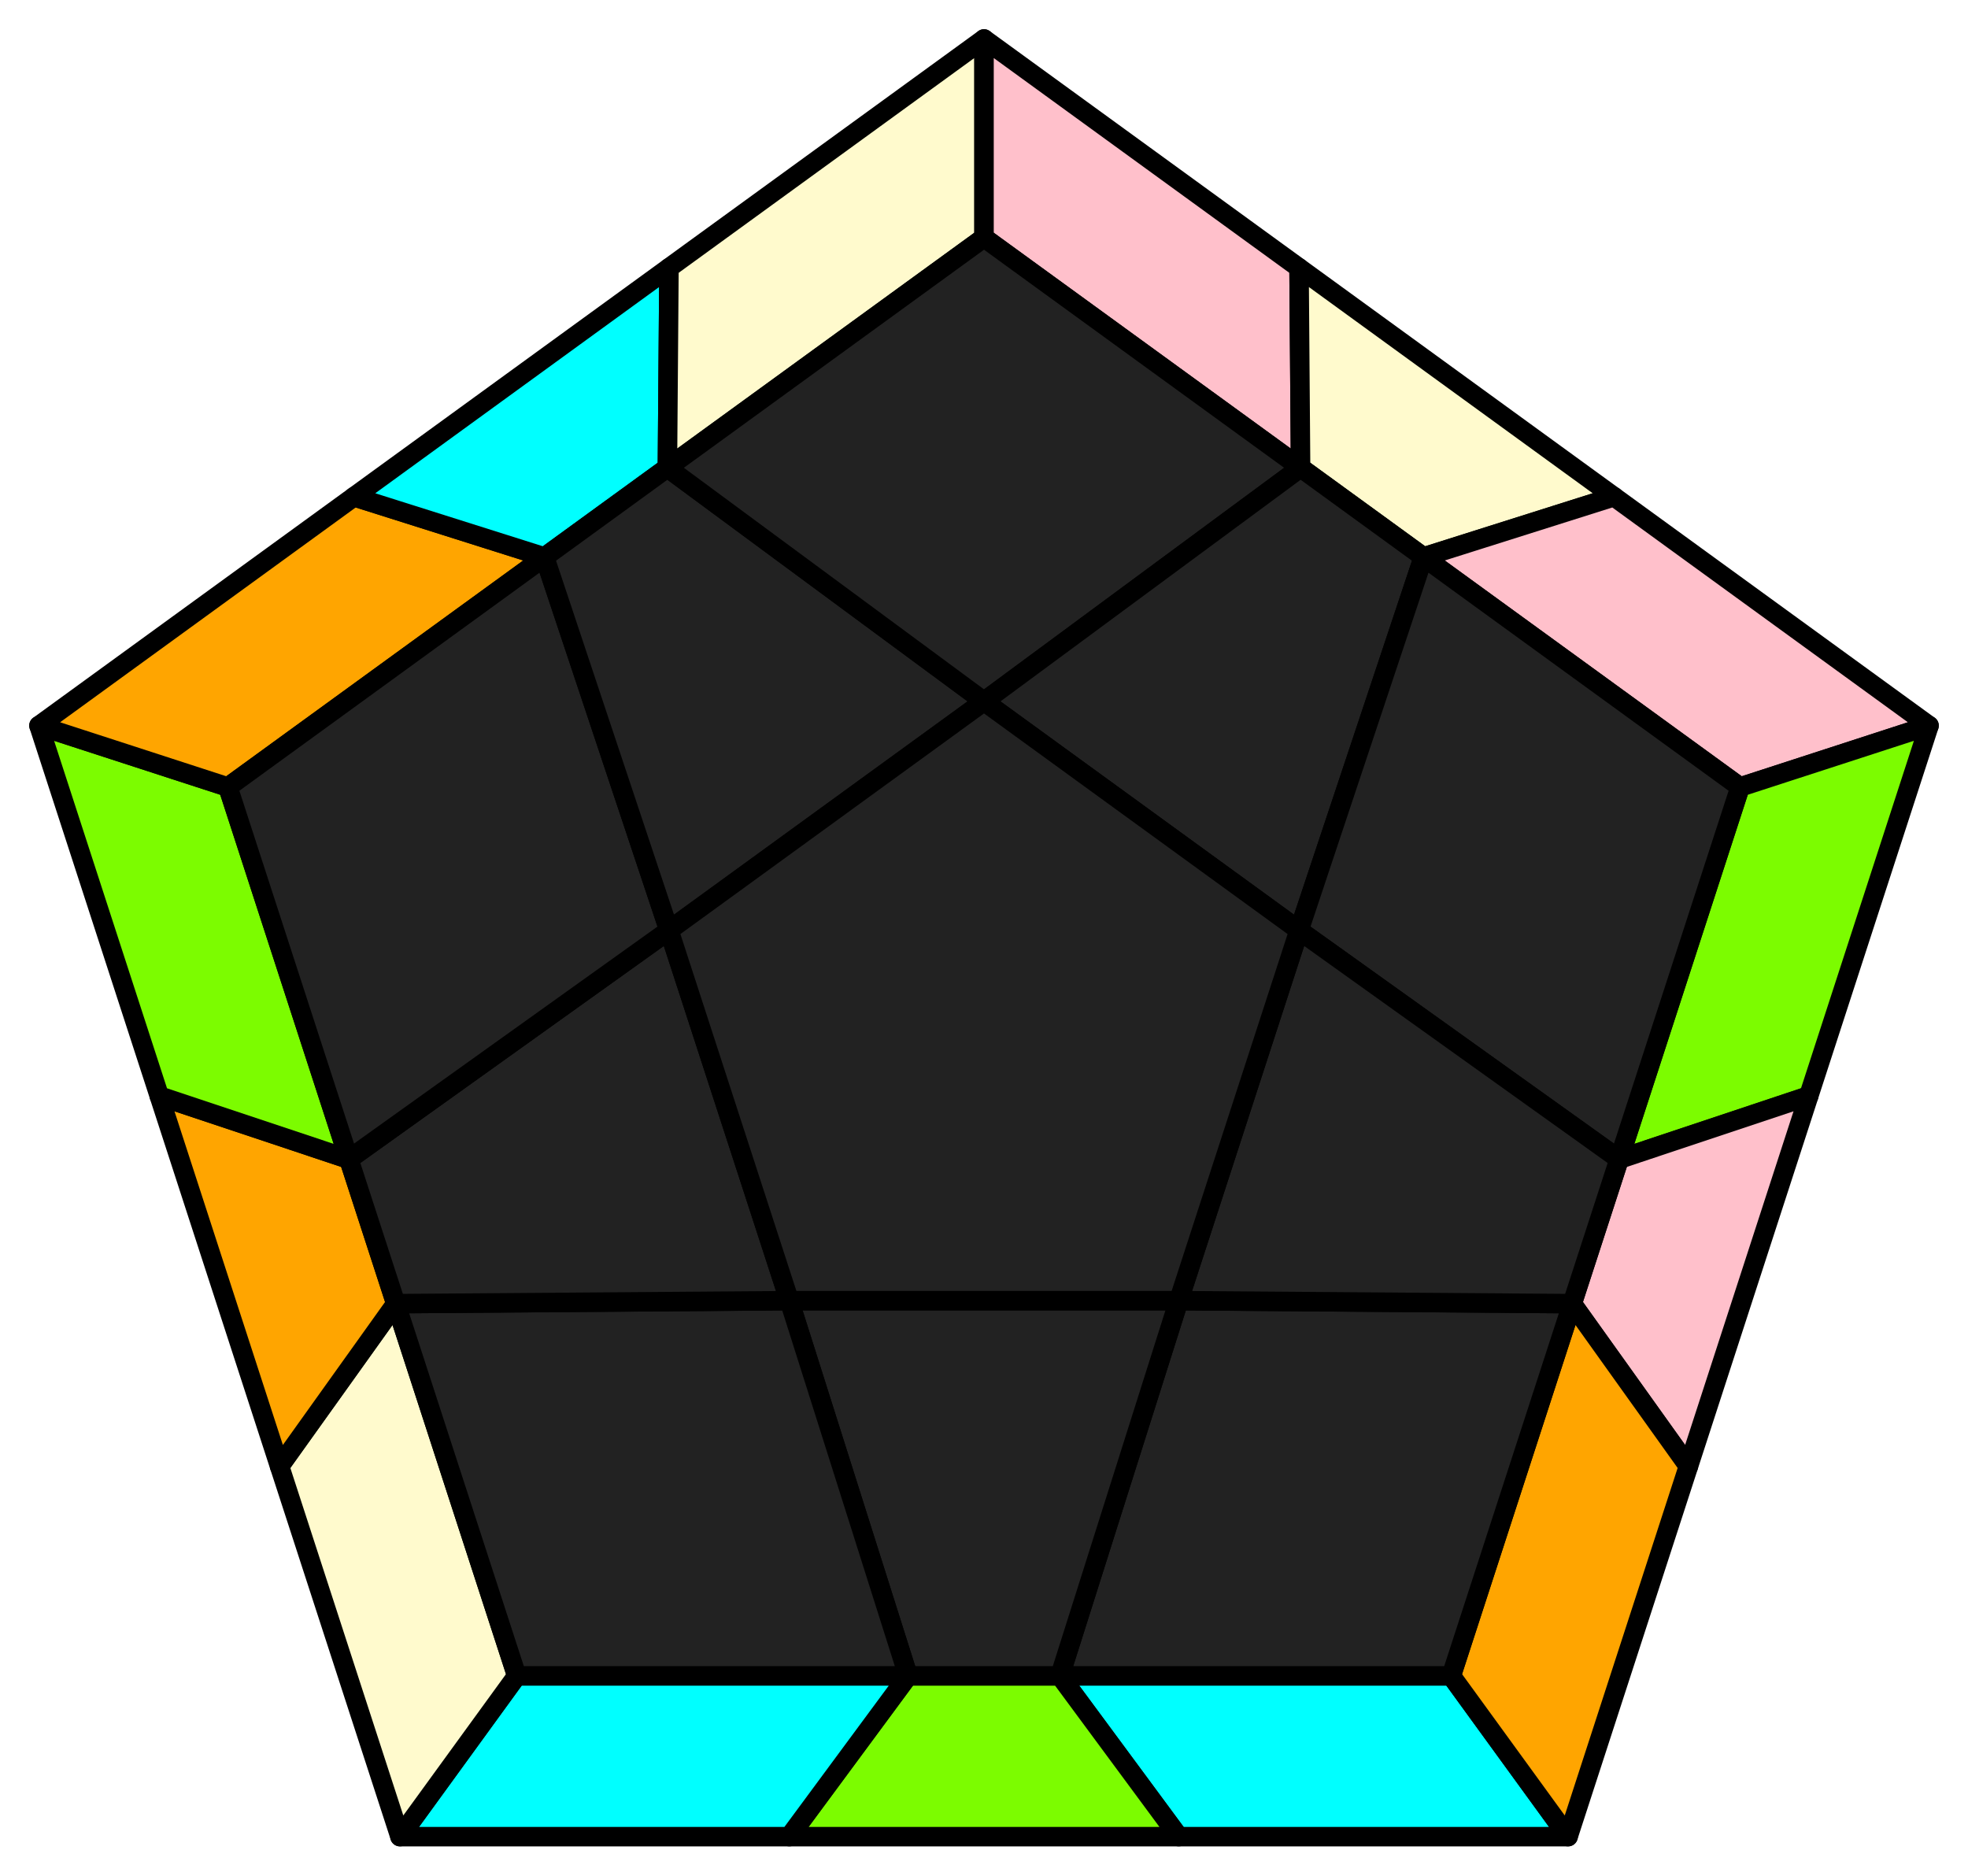
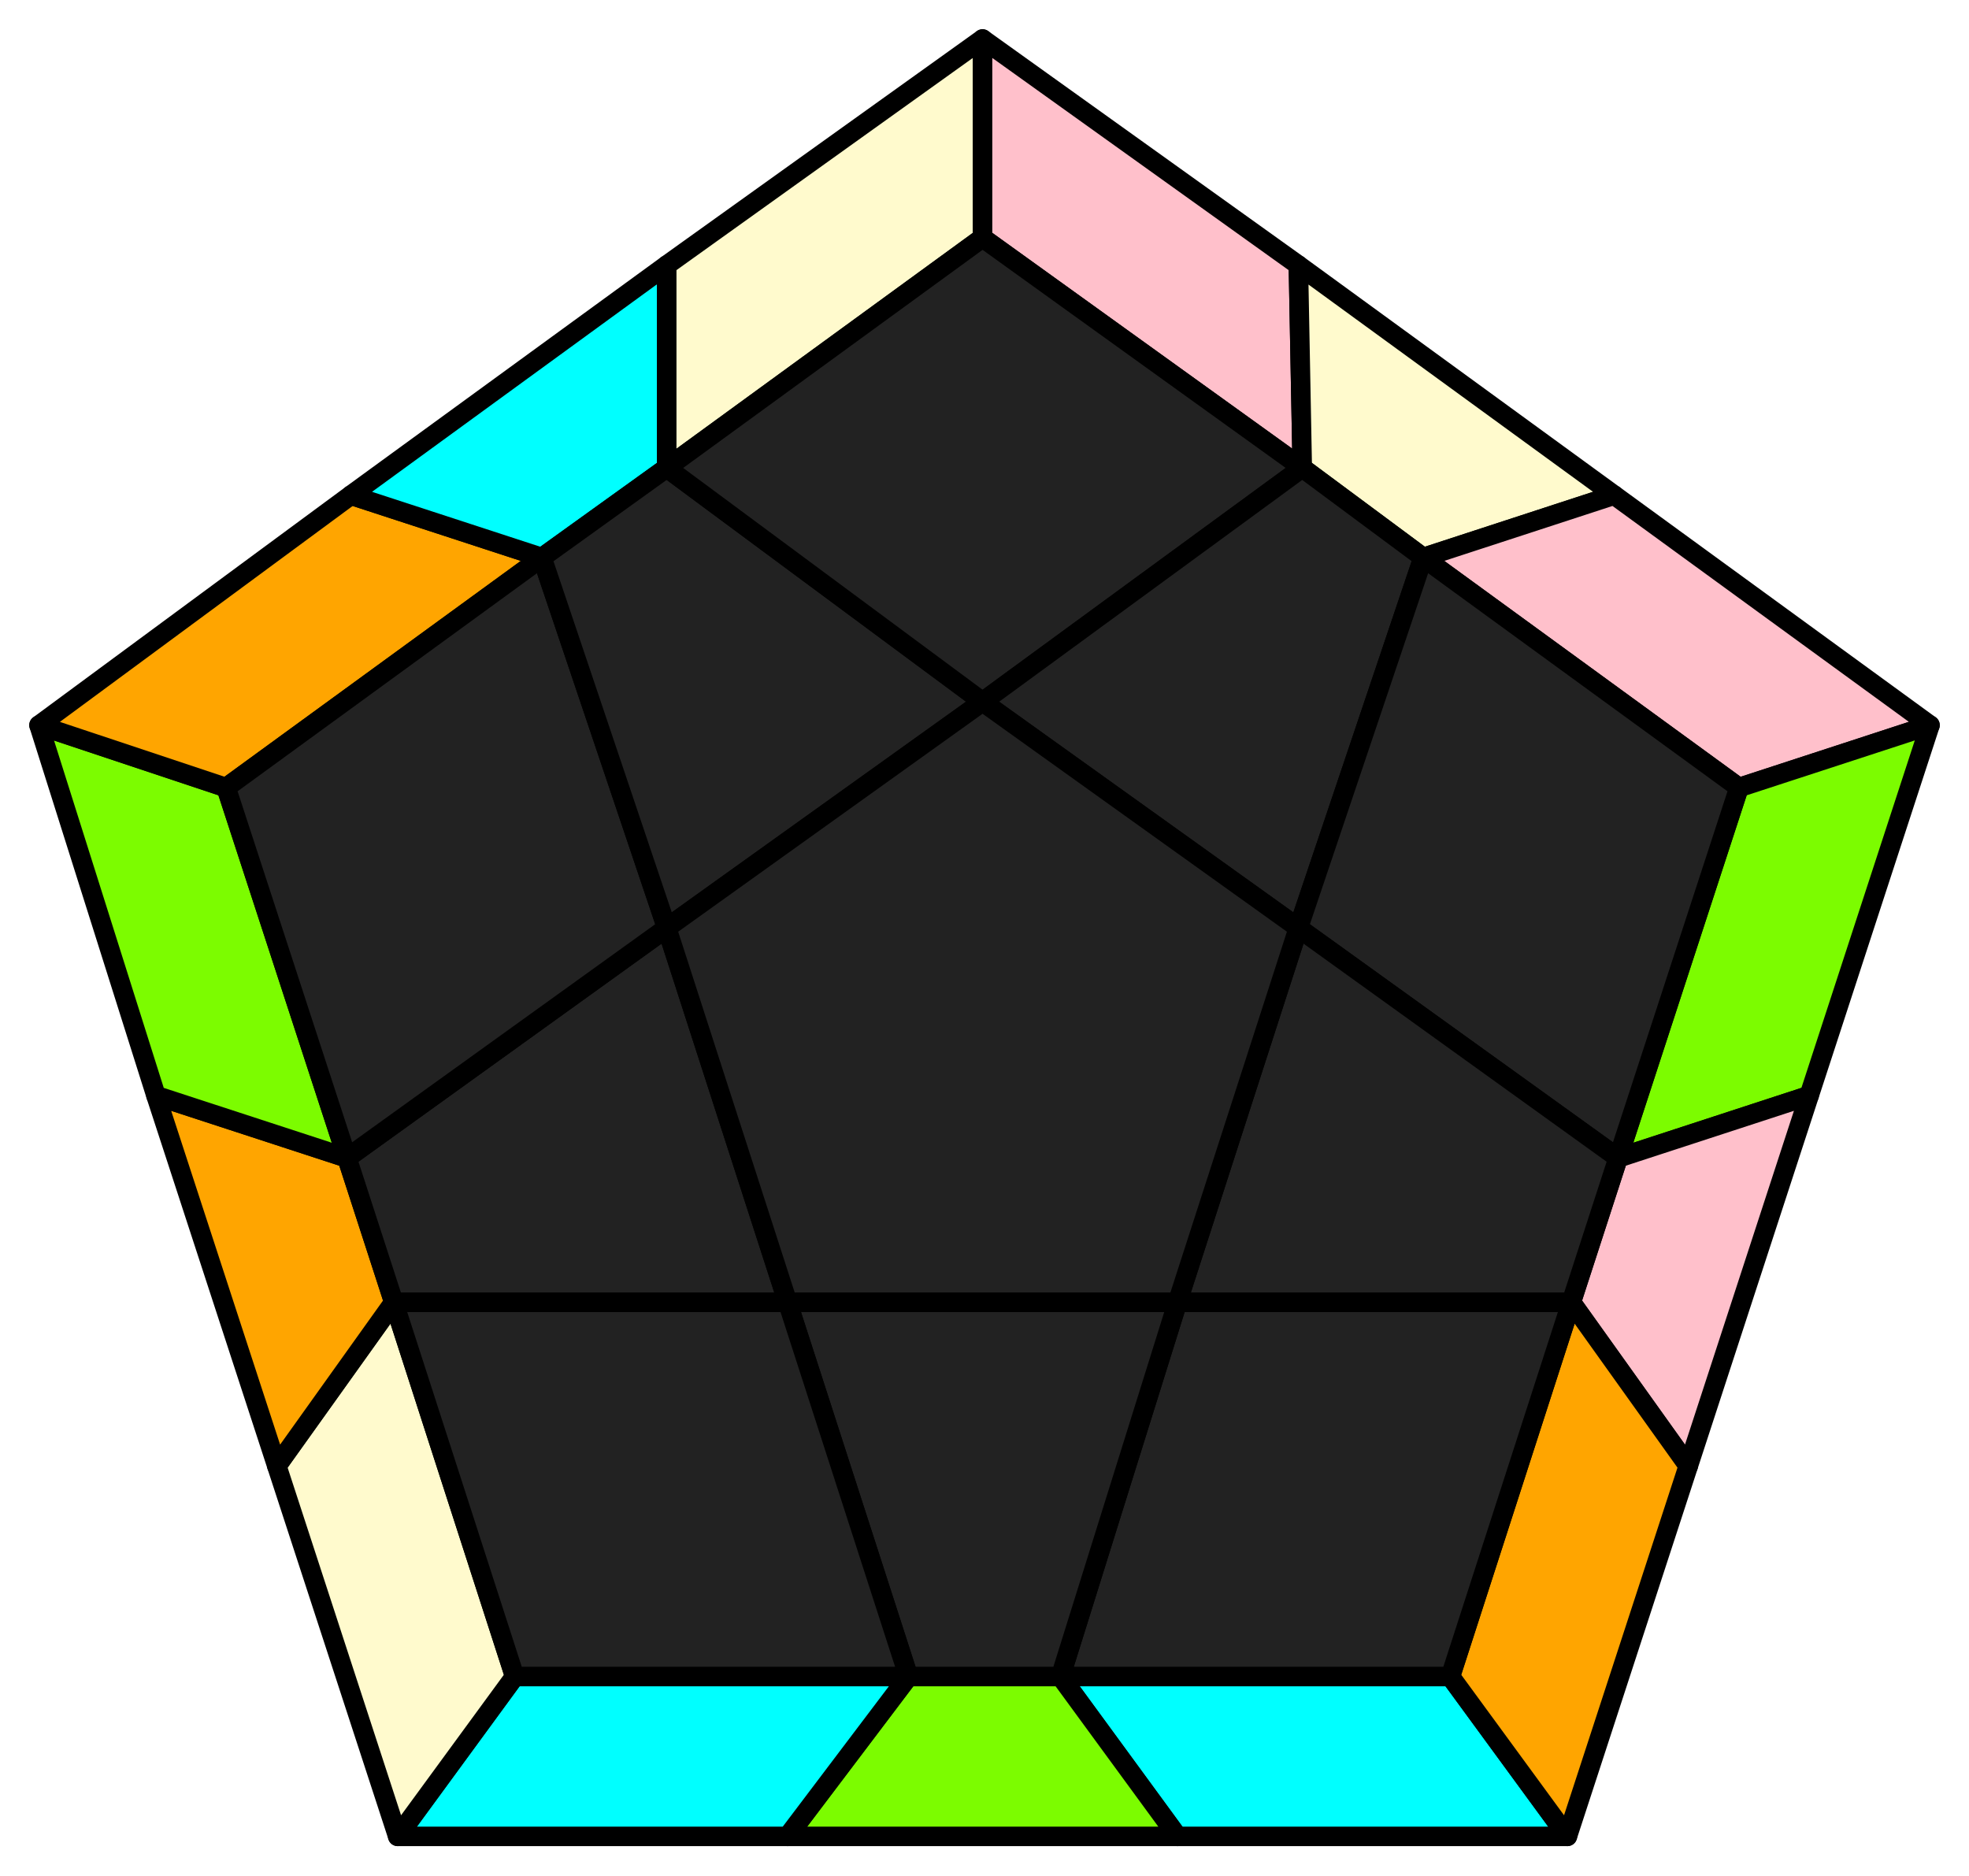
- <svg xmlns="http://www.w3.org/2000/svg" width="50.541" height="48.165">
-   <polygon stroke="black" stroke-width="0.5" points="40.271 47.165 30.271 47.165 27.221 43.036 37.271 43.036" stroke-linejoin="round" fill="#00ffff" />
-   <polygon stroke="black" stroke-width="0.5" points="30.271 47.165 20.271 47.165 23.321 43.036 27.221 43.036" stroke-linejoin="round" fill="#7cfc00" />
-   <polygon stroke="black" stroke-width="0.5" points="20.271 47.165 10.271 47.165 13.271 43.036 23.321 43.036" stroke-linejoin="round" fill="#00ffff" />
-   <polygon stroke="black" stroke-width="0.5" points="10.271 47.165 7.18 37.655 10.165 33.478 13.271 43.036" stroke-linejoin="round" fill="#fffacd" />
-   <polygon stroke="black" stroke-width="0.5" points="7.18 37.655 4.09 28.144 8.96 29.769 10.165 33.478" stroke-linejoin="round" fill="#ffa500" />
-   <polygon stroke="black" stroke-width="0.5" points="4.09 28.144 1.0 18.634 5.854 20.211 8.96 29.769" stroke-linejoin="round" fill="#7cfc00" />
-   <polygon stroke="black" stroke-width="0.5" points="1.0 18.634 9.09 12.756 13.985 14.304 5.854 20.211" stroke-linejoin="round" fill="#ffa500" />
-   <polygon stroke="black" stroke-width="0.5" points="9.09 12.756 17.18 6.878 17.14 12.011 13.985 14.304" stroke-linejoin="round" fill="#00ffff" />
-   <polygon stroke="black" stroke-width="0.5" points="17.18 6.878 25.271 1.0 25.271 6.104 17.14 12.011" stroke-linejoin="round" fill="#fffacd" />
-   <polygon stroke="black" stroke-width="0.5" points="25.271 1.0 33.361 6.878 33.401 12.011 25.271 6.104" stroke-linejoin="round" fill="#ffc0cb" />
-   <polygon stroke="black" stroke-width="0.5" points="33.361 6.878 41.451 12.756 36.556 14.304 33.401 12.011" stroke-linejoin="round" fill="#fffacd" />
-   <polygon stroke="black" stroke-width="0.5" points="41.451 12.756 49.541 18.634 44.687 20.211 36.556 14.304" stroke-linejoin="round" fill="#ffc0cb" />
-   <polygon stroke="black" stroke-width="0.5" points="49.541 18.634 46.451 28.144 41.581 29.769 44.687 20.211" stroke-linejoin="round" fill="#7cfc00" />
-   <polygon stroke="black" stroke-width="0.5" points="46.451 28.144 43.361 37.655 40.376 33.478 41.581 29.769" stroke-linejoin="round" fill="#ffc0cb" />
-   <polygon stroke="black" stroke-width="0.5" points="43.361 37.655 40.271 47.165 37.271 43.036 40.376 33.478" stroke-linejoin="round" fill="#ffa500" />
-   <polygon stroke="black" stroke-width="0.5" points="37.271 43.036 27.221 43.036 30.271 33.401 40.376 33.478" stroke-linejoin="round" fill="#222" />
-   <polygon stroke="black" stroke-width="0.5" points="27.221 43.036 23.321 43.036 20.271 33.401 30.271 33.401" stroke-linejoin="round" fill="#222" />
-   <polygon stroke="black" stroke-width="0.5" points="13.271 43.036 10.165 33.478 20.271 33.401 23.321 43.036" stroke-linejoin="round" fill="#222" />
-   <polygon stroke="black" stroke-width="0.5" points="10.165 33.478 8.96 29.769 17.18 23.891 20.271 33.401" stroke-linejoin="round" fill="#222" />
-   <polygon stroke="black" stroke-width="0.5" points="5.854 20.211 13.985 14.304 17.18 23.891 8.96 29.769" stroke-linejoin="round" fill="#222" />
-   <polygon stroke="black" stroke-width="0.5" points="13.985 14.304 17.14 12.011 25.271 18.013 17.18 23.891" stroke-linejoin="round" fill="#222" />
-   <polygon stroke="black" stroke-width="0.5" points="25.271 6.104 33.401 12.011 25.271 18.013 17.14 12.011" stroke-linejoin="round" fill="#222" />
-   <polygon stroke="black" stroke-width="0.5" points="33.401 12.011 36.556 14.304 33.361 23.891 25.271 18.013" stroke-linejoin="round" fill="#222" />
-   <polygon stroke="black" stroke-width="0.5" points="44.687 20.211 41.581 29.769 33.361 23.891 36.556 14.304" stroke-linejoin="round" fill="#222" />
-   <polygon stroke="black" stroke-width="0.5" points="41.581 29.769 40.376 33.478 30.271 33.401 33.361 23.891" stroke-linejoin="round" fill="#222" />
-   <polygon stroke="black" stroke-width="0.5" points="30.271 33.401 20.271 33.401 17.18 23.891 25.271 18.013 33.361 23.891" stroke-linejoin="round" fill="#222" />
+ <svg xmlns="http://www.w3.org/2000/svg" id="65" width="505" height="481">
+   <style>
+ polygon { stroke: black; stroke-width: 5px; stroke-linejoin: round;}
+ .green {fill: #7cfc00;}
+ .orange {fill: #ffa500;}
+ .blue {fill: #00ffff;}
+ .beige {fill: #fffacd;}
+ .pink {fill: #ffc0cb;}
+ .grey {fill: #222;}
+ </style>
+   <polygon class="blue" points="402 471 302 471 272 430 372 430" />
+   <polygon class="green" points="302 471 202 471 233 430 272 430" />
+   <polygon class="blue" points="202 471 102 471 132 430 233 430" />
+   <polygon class="beige" points="102 471 71 376 101 334 132 430" />
+   <polygon class="orange" points="71 376 40 281 89 297 101 334" />
+   <polygon class="green" points="40 281 10 186 58 202 89 297" />
+   <polygon class="orange" points="10 186 90 127 139 143 58 202" />
+   <polygon class="blue" points="90 127 171 68 171 120 139 143" />
+   <polygon class="beige" points="171 68 252 10 252 61 171 120" />
+   <polygon class="pink" points="252 10 333 68 334 120 252 61" />
+   <polygon class="beige" points="333 68 414 127 365 143 334 120" />
+   <polygon class="pink" points="414 127 495 186 446 202 365 143" />
+   <polygon class="green" points="495 186 464 281 415 297 446 202" />
+   <polygon class="pink" points="464 281 433 376 403 334 415 297" />
+   <polygon class="orange" points="433 376 402 471 372 430 403 334" />
+   <polygon class="grey" points="372 430 272 430 302 334 403 334" />
+   <polygon class="grey" points="272 430 233 430 202 334 302 334" />
+   <polygon class="grey" points="132 430 101 334 202 334 233 430" />
+   <polygon class="grey" points="101 334 89 297 171 238 202 334" />
+   <polygon class="grey" points="58 202 139 143 171 238 89 297" />
+   <polygon class="grey" points="139 143 171 120 252 180 171 238" />
+   <polygon class="grey" points="252 61 334 120 252 180 171 120" />
+   <polygon class="grey" points="334 120 365 143 333 238 252 180" />
+   <polygon class="grey" points="446 202 415 297 333 238 365 143" />
+   <polygon class="grey" points="415 297 403 334 302 334 333 238" />
+   <polygon class="grey" points="302 334 202 334 171 238 252 180 333 238" />
</svg>
